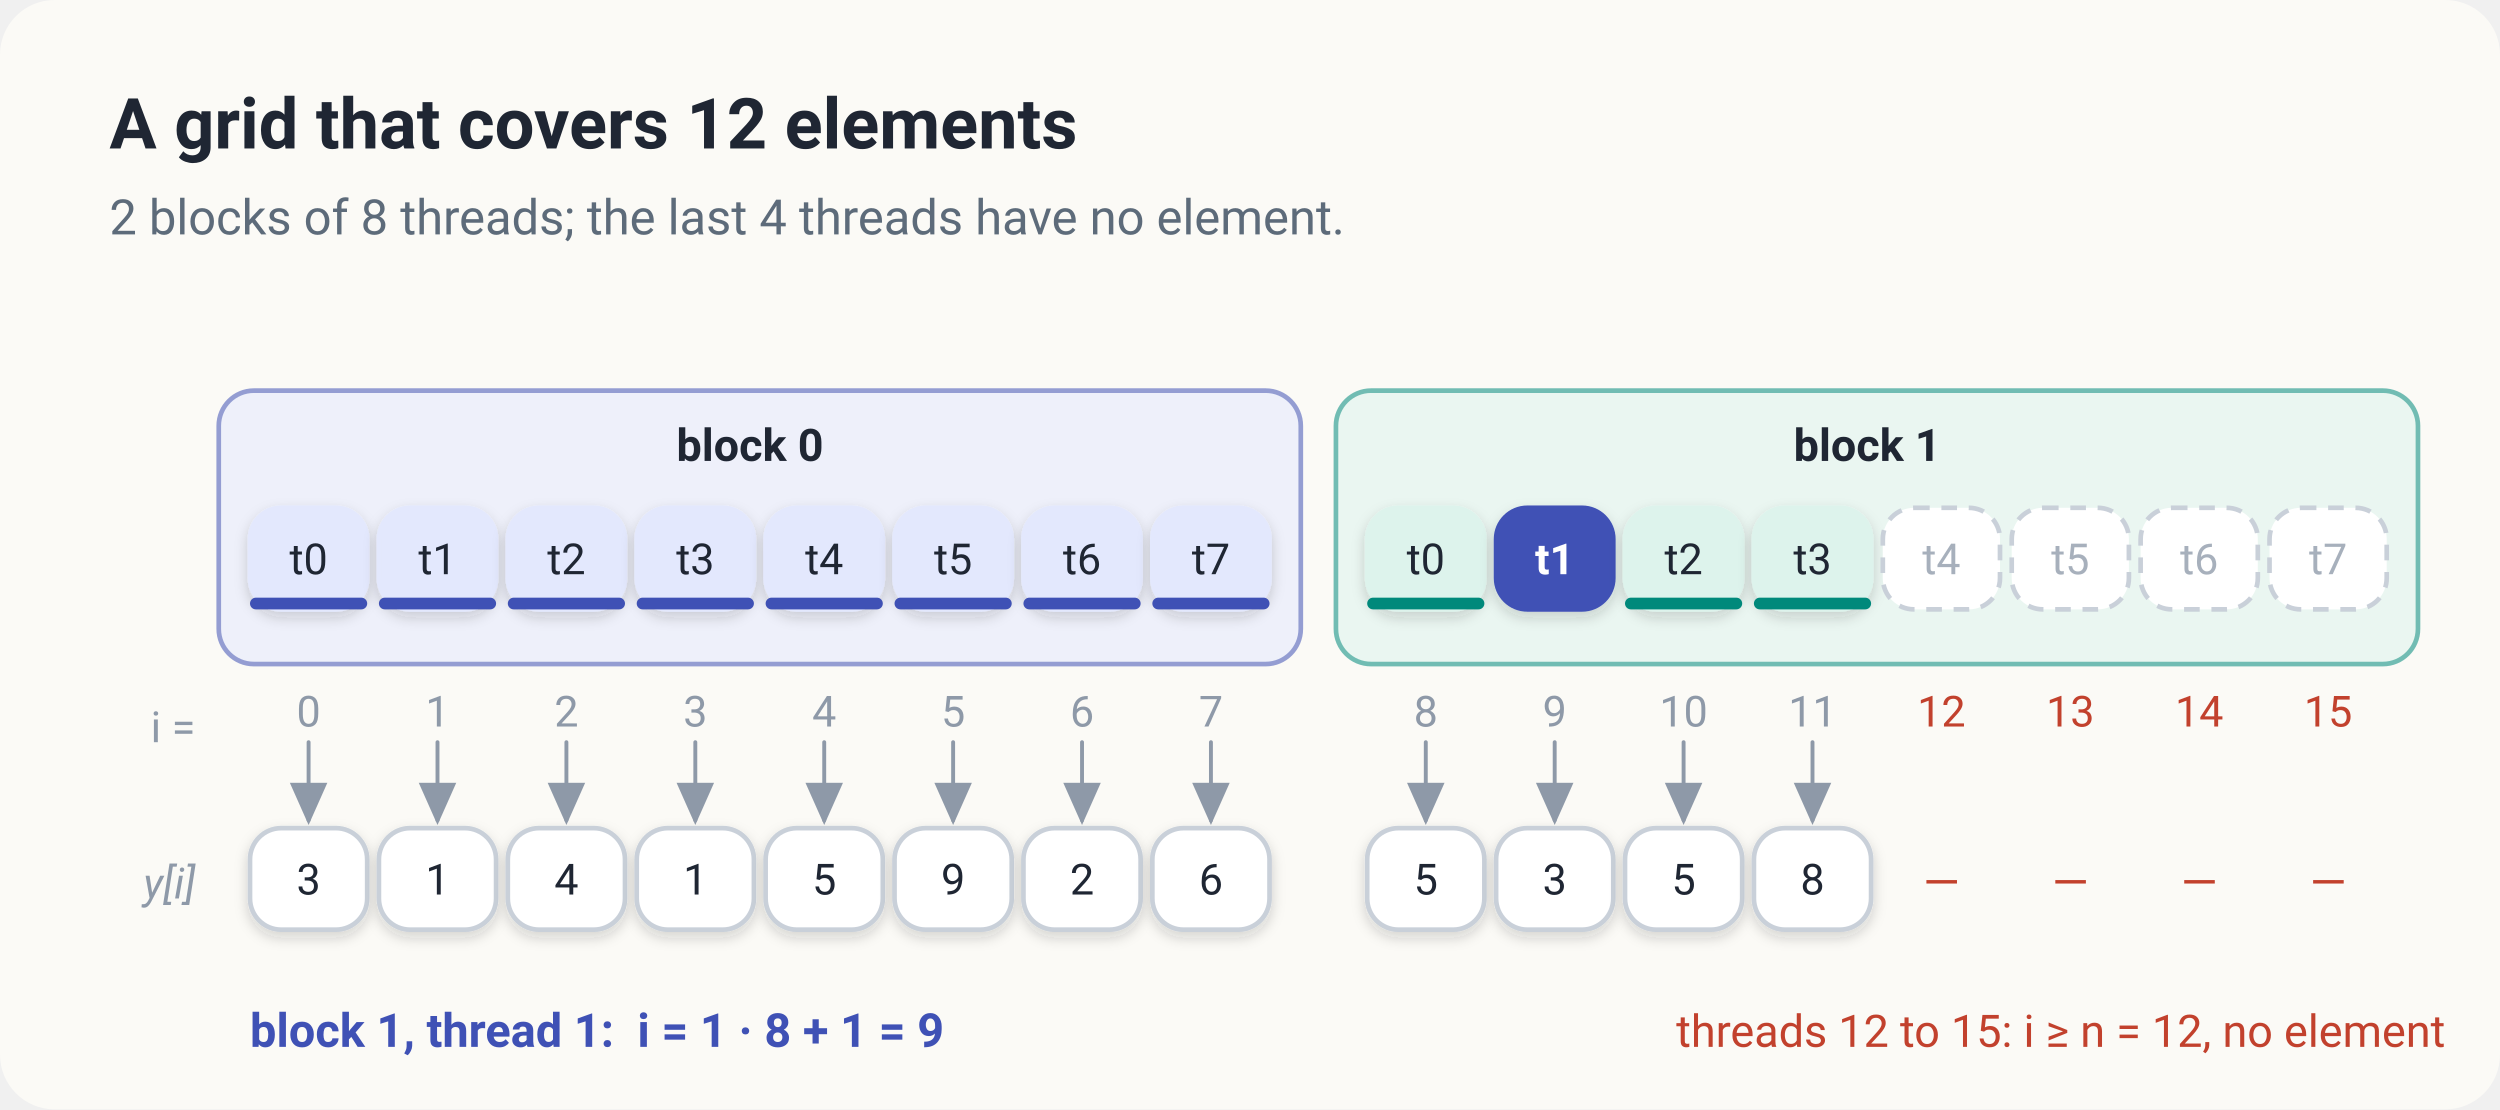
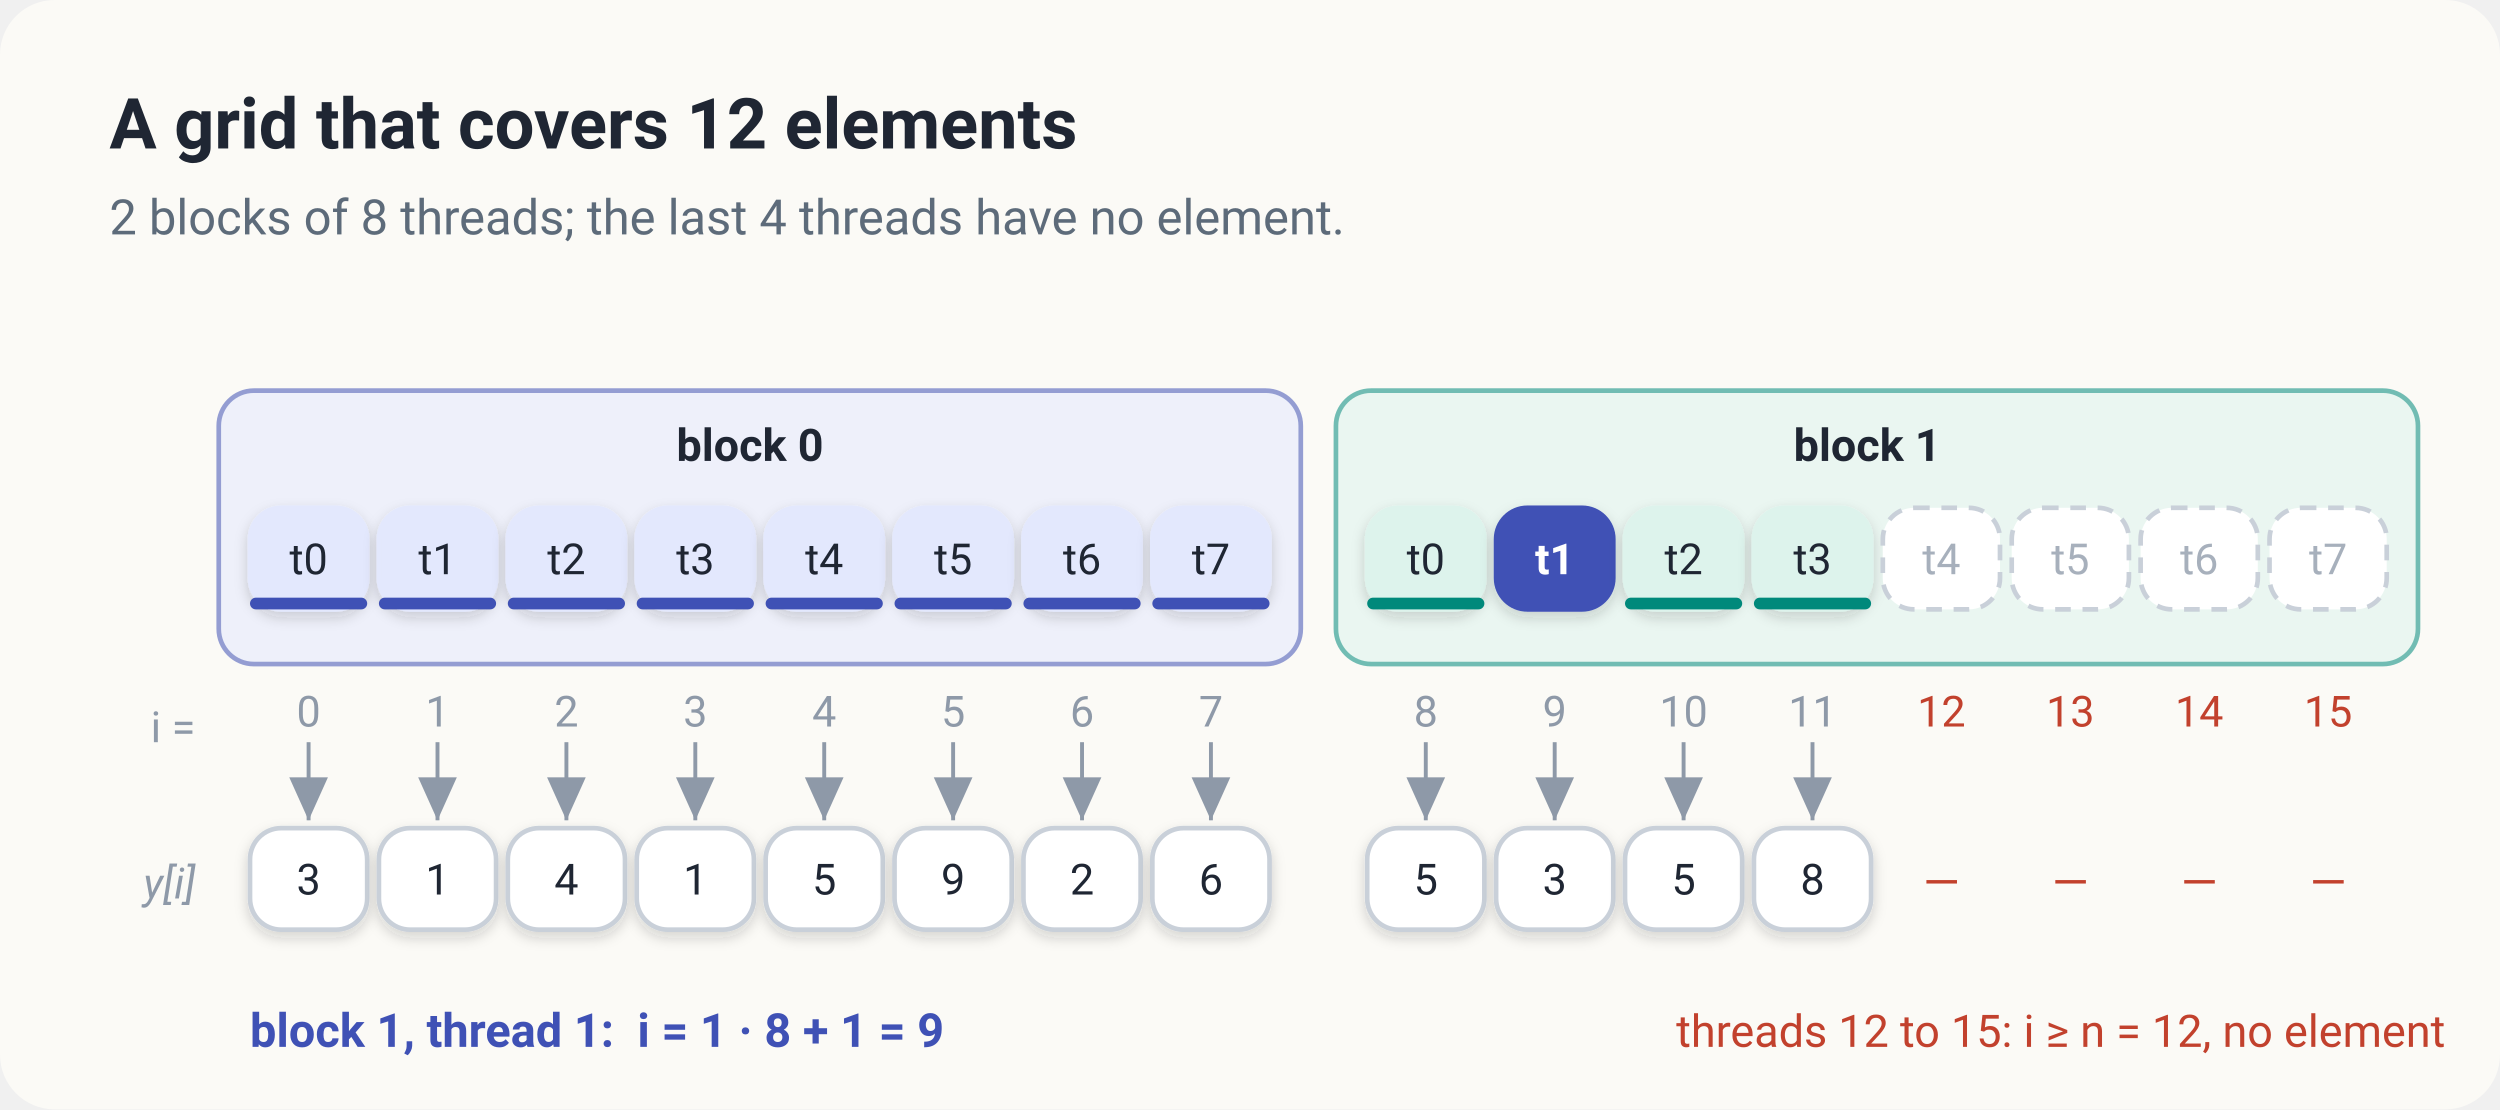
<svg xmlns="http://www.w3.org/2000/svg" viewBox="0 0 640 284" width="640" height="284" role="img" aria-label="The grid for n = 12 with blocks of 8 threads: 2 blocks, 16 threads, indices i = 0 to 15. Threads with i from 0 to 11 each own 1 element of y. Threads 12 to 15, the last 4 of block 1, are dashed: i is at least n and they have no element. Thread 1 of block 1 is highlighted: i = 1 times 8 plus 1 = 9.">
  <style>
    text { font-family: Roboto, Inter, "Segoe UI", "Helvetica Neue", Arial, sans-serif; }
    .mono { font-family: "JetBrains Mono", "SF Mono", Menlo, Consolas, monospace; }
  </style>
  <defs>
-     <marker id="m-hi" viewBox="0 0 10 10" refX="8.5" refY="5" markerUnits="userSpaceOnUse" markerWidth="12" markerHeight="12" orient="auto">
-       <path d="M0.5,1 L9.5,5 L0.5,9 Z" fill="#3F51B5" />
+     <marker id="m-hi" viewBox="0 0 10 10" refX="10" refY="5" markerUnits="userSpaceOnUse" markerWidth="11" markerHeight="11" orient="auto">
+       <path d="M0,0.5 L10,5 L0,9.5 Z" fill="#3F51B5" />
    </marker>
-     <marker id="m-grey" viewBox="0 0 10 10" refX="8.5" refY="5" markerUnits="userSpaceOnUse" markerWidth="12" markerHeight="12" orient="auto">
-       <path d="M0.5,1 L9.5,5 L0.5,9 Z" fill="#8E99A8" />
+     <marker id="m-grey" viewBox="0 0 10 10" refX="10" refY="5" markerUnits="userSpaceOnUse" markerWidth="11" markerHeight="11" orient="auto">
+       <path d="M0,0.5 L10,5 L0,9.5 Z" fill="#8E99A8" />
    </marker>
-     <marker id="m-red" viewBox="0 0 10 10" refX="8.5" refY="5" markerUnits="userSpaceOnUse" markerWidth="12" markerHeight="12" orient="auto">
-       <path d="M0.5,1 L9.5,5 L0.5,9 Z" fill="#C2412D" />
+     <marker id="m-red" viewBox="0 0 10 10" refX="10" refY="5" markerUnits="userSpaceOnUse" markerWidth="11" markerHeight="11" orient="auto">
+       <path d="M0,0.5 L10,5 L0,9.5 Z" fill="#C2412D" />
    </marker>
-     <marker id="m-ink" viewBox="0 0 10 10" refX="8.5" refY="5" markerUnits="userSpaceOnUse" markerWidth="12" markerHeight="12" orient="auto">
-       <path d="M0.5,1 L9.5,5 L0.5,9 Z" fill="#1F2633" />
+     <marker id="m-ink" viewBox="0 0 10 10" refX="10" refY="5" markerUnits="userSpaceOnUse" markerWidth="11" markerHeight="11" orient="auto">
+       <path d="M0,0.5 L10,5 L0,9.5 Z" fill="#1F2633" />
    </marker>
-     <marker id="m-green" viewBox="0 0 10 10" refX="8.5" refY="5" markerUnits="userSpaceOnUse" markerWidth="12" markerHeight="12" orient="auto">
-       <path d="M0.5,1 L9.5,5 L0.5,9 Z" fill="#2E8B57" />
+     <marker id="m-green" viewBox="0 0 10 10" refX="10" refY="5" markerUnits="userSpaceOnUse" markerWidth="11" markerHeight="11" orient="auto">
+       <path d="M0,0.5 L10,5 L0,9.5 Z" fill="#2E8B57" />
    </marker>
-     <marker id="m-blue" viewBox="0 0 10 10" refX="8.5" refY="5" markerUnits="userSpaceOnUse" markerWidth="12" markerHeight="12" orient="auto">
-       <path d="M0.5,1 L9.5,5 L0.5,9 Z" fill="#3F51B5" />
+     <marker id="m-blue" viewBox="0 0 10 10" refX="10" refY="5" markerUnits="userSpaceOnUse" markerWidth="11" markerHeight="11" orient="auto">
+       <path d="M0,0.5 L10,5 L0,9.5 Z" fill="#3F51B5" />
    </marker>
-     <marker id="m-mint" viewBox="0 0 10 10" refX="8.5" refY="5" markerUnits="userSpaceOnUse" markerWidth="12" markerHeight="12" orient="auto">
-       <path d="M0.5,1 L9.5,5 L0.5,9 Z" fill="#00897B" />
+     <marker id="m-mint" viewBox="0 0 10 10" refX="10" refY="5" markerUnits="userSpaceOnUse" markerWidth="11" markerHeight="11" orient="auto">
+       <path d="M0,0.5 L10,5 L0,9.5 Z" fill="#00897B" />
    </marker>
-     <marker id="m-peach" viewBox="0 0 10 10" refX="8.5" refY="5" markerUnits="userSpaceOnUse" markerWidth="12" markerHeight="12" orient="auto">
-       <path d="M0.5,1 L9.5,5 L0.5,9 Z" fill="#E65100" />
+     <marker id="m-peach" viewBox="0 0 10 10" refX="10" refY="5" markerUnits="userSpaceOnUse" markerWidth="11" markerHeight="11" orient="auto">
+       <path d="M0,0.5 L10,5 L0,9.5 Z" fill="#E65100" />
    </marker>
-     <marker id="m-pink" viewBox="0 0 10 10" refX="8.5" refY="5" markerUnits="userSpaceOnUse" markerWidth="12" markerHeight="12" orient="auto">
-       <path d="M0.5,1 L9.5,5 L0.5,9 Z" fill="#C2185B" />
+     <marker id="m-pink" viewBox="0 0 10 10" refX="10" refY="5" markerUnits="userSpaceOnUse" markerWidth="11" markerHeight="11" orient="auto">
+       <path d="M0,0.5 L10,5 L0,9.5 Z" fill="#C2185B" />
    </marker>
    <filter id="elev" x="-20%" y="-20%" width="140%" height="160%">
      <feDropShadow dx="0" dy="1.5" stdDeviation="1.6" flood-color="#1F2633" flood-opacity="0.18" />
    </filter>
  </defs>
  <rect width="640" height="284" rx="14" fill="#FBFAF6" />
  <text x="28.0" y="38.0" font-size="18" fill="#1F2633" text-anchor="start" font-weight="700" xml:space="preserve">A grid that covers 12 elements</text>
  <text x="28.0" y="60.0" font-size="12.5" fill="#5D6B7A" text-anchor="start" font-weight="400" xml:space="preserve">2 blocks of 8 threads; the last 4 threads have no element.</text>
  <g transform="translate(0,78)">
    <rect x="56.0" y="22.0" width="277.0" height="70.0" rx="9" fill="#E3E8FD" stroke="#3F51B5" stroke-width="1.2" opacity="0.55" />
    <text x="192.0" y="40.0" font-size="11.5" fill="#1F2633" text-anchor="middle" font-weight="600" xml:space="preserve">block 0</text>
    <rect x="64.0" y="52.0" width="30.0" height="26.0" rx="8" fill="#E3E8FD" stroke="#E3E8FD" stroke-width="1.2" filter="url(#elev)" />
    <rect x="64.0" y="75.0" width="30.0" height="3" rx="1.5" fill="#3F51B5" />
    <text x="79.0" y="69.0" font-size="11" fill="#1F2633" text-anchor="middle" font-weight="400" xml:space="preserve">t0</text>
    <text x="79.0" y="108.0" font-size="11" fill="#8E99A8" text-anchor="middle" font-weight="400" xml:space="preserve">0</text>
-     <line x1="79.0" y1="112.0" x2="79.0" y2="132.0" stroke="#8E99A8" stroke-width="1" stroke-linecap="round" marker-end="url(#m-grey)" />
+     <line x1="79.0" y1="112.0" x2="79.0" y2="132.0" stroke="#8E99A8" stroke-width="1" marker-end="url(#m-grey)" />
    <rect x="64.0" y="134.0" width="30.0" height="26.0" rx="8" fill="#FFFFFF" stroke="#C9D0D9" stroke-width="1.2" filter="url(#elev)" />
    <text x="79.0" y="151.0" font-size="11" fill="#1F2633" text-anchor="middle" font-weight="400" xml:space="preserve">3</text>
    <rect x="97.0" y="52.0" width="30.0" height="26.0" rx="8" fill="#E3E8FD" stroke="#E3E8FD" stroke-width="1.2" filter="url(#elev)" />
    <rect x="97.0" y="75.0" width="30.0" height="3" rx="1.5" fill="#3F51B5" />
    <text x="112.0" y="69.0" font-size="11" fill="#1F2633" text-anchor="middle" font-weight="400" xml:space="preserve">t1</text>
    <text x="112.0" y="108.0" font-size="11" fill="#8E99A8" text-anchor="middle" font-weight="400" xml:space="preserve">1</text>
-     <line x1="112.0" y1="112.0" x2="112.0" y2="132.0" stroke="#8E99A8" stroke-width="1" stroke-linecap="round" marker-end="url(#m-grey)" />
+     <line x1="112.0" y1="112.0" x2="112.0" y2="132.0" stroke="#8E99A8" stroke-width="1" marker-end="url(#m-grey)" />
    <rect x="97.0" y="134.0" width="30.0" height="26.0" rx="8" fill="#FFFFFF" stroke="#C9D0D9" stroke-width="1.2" filter="url(#elev)" />
    <text x="112.0" y="151.0" font-size="11" fill="#1F2633" text-anchor="middle" font-weight="400" xml:space="preserve">1</text>
    <rect x="130.0" y="52.0" width="30.0" height="26.0" rx="8" fill="#E3E8FD" stroke="#E3E8FD" stroke-width="1.2" filter="url(#elev)" />
    <rect x="130.0" y="75.0" width="30.0" height="3" rx="1.5" fill="#3F51B5" />
    <text x="145.0" y="69.0" font-size="11" fill="#1F2633" text-anchor="middle" font-weight="400" xml:space="preserve">t2</text>
    <text x="145.0" y="108.0" font-size="11" fill="#8E99A8" text-anchor="middle" font-weight="400" xml:space="preserve">2</text>
-     <line x1="145.0" y1="112.0" x2="145.0" y2="132.0" stroke="#8E99A8" stroke-width="1" stroke-linecap="round" marker-end="url(#m-grey)" />
+     <line x1="145.0" y1="112.0" x2="145.0" y2="132.0" stroke="#8E99A8" stroke-width="1" marker-end="url(#m-grey)" />
    <rect x="130.0" y="134.0" width="30.0" height="26.0" rx="8" fill="#FFFFFF" stroke="#C9D0D9" stroke-width="1.2" filter="url(#elev)" />
    <text x="145.0" y="151.0" font-size="11" fill="#1F2633" text-anchor="middle" font-weight="400" xml:space="preserve">4</text>
    <rect x="163.0" y="52.0" width="30.0" height="26.0" rx="8" fill="#E3E8FD" stroke="#E3E8FD" stroke-width="1.2" filter="url(#elev)" />
    <rect x="163.0" y="75.0" width="30.0" height="3" rx="1.5" fill="#3F51B5" />
    <text x="178.0" y="69.0" font-size="11" fill="#1F2633" text-anchor="middle" font-weight="400" xml:space="preserve">t3</text>
    <text x="178.0" y="108.0" font-size="11" fill="#8E99A8" text-anchor="middle" font-weight="400" xml:space="preserve">3</text>
-     <line x1="178.0" y1="112.0" x2="178.0" y2="132.0" stroke="#8E99A8" stroke-width="1" stroke-linecap="round" marker-end="url(#m-grey)" />
+     <line x1="178.0" y1="112.0" x2="178.0" y2="132.0" stroke="#8E99A8" stroke-width="1" marker-end="url(#m-grey)" />
    <rect x="163.0" y="134.0" width="30.0" height="26.0" rx="8" fill="#FFFFFF" stroke="#C9D0D9" stroke-width="1.2" filter="url(#elev)" />
    <text x="178.0" y="151.0" font-size="11" fill="#1F2633" text-anchor="middle" font-weight="400" xml:space="preserve">1</text>
    <rect x="196.0" y="52.0" width="30.0" height="26.0" rx="8" fill="#E3E8FD" stroke="#E3E8FD" stroke-width="1.2" filter="url(#elev)" />
    <rect x="196.0" y="75.0" width="30.0" height="3" rx="1.5" fill="#3F51B5" />
    <text x="211.0" y="69.0" font-size="11" fill="#1F2633" text-anchor="middle" font-weight="400" xml:space="preserve">t4</text>
    <text x="211.0" y="108.0" font-size="11" fill="#8E99A8" text-anchor="middle" font-weight="400" xml:space="preserve">4</text>
-     <line x1="211.0" y1="112.0" x2="211.0" y2="132.0" stroke="#8E99A8" stroke-width="1" stroke-linecap="round" marker-end="url(#m-grey)" />
+     <line x1="211.0" y1="112.0" x2="211.0" y2="132.0" stroke="#8E99A8" stroke-width="1" marker-end="url(#m-grey)" />
    <rect x="196.0" y="134.0" width="30.0" height="26.0" rx="8" fill="#FFFFFF" stroke="#C9D0D9" stroke-width="1.2" filter="url(#elev)" />
    <text x="211.0" y="151.0" font-size="11" fill="#1F2633" text-anchor="middle" font-weight="400" xml:space="preserve">5</text>
    <rect x="229.0" y="52.0" width="30.0" height="26.0" rx="8" fill="#E3E8FD" stroke="#E3E8FD" stroke-width="1.2" filter="url(#elev)" />
    <rect x="229.0" y="75.0" width="30.0" height="3" rx="1.5" fill="#3F51B5" />
    <text x="244.0" y="69.0" font-size="11" fill="#1F2633" text-anchor="middle" font-weight="400" xml:space="preserve">t5</text>
    <text x="244.0" y="108.0" font-size="11" fill="#8E99A8" text-anchor="middle" font-weight="400" xml:space="preserve">5</text>
-     <line x1="244.0" y1="112.0" x2="244.0" y2="132.0" stroke="#8E99A8" stroke-width="1" stroke-linecap="round" marker-end="url(#m-grey)" />
+     <line x1="244.0" y1="112.0" x2="244.0" y2="132.0" stroke="#8E99A8" stroke-width="1" marker-end="url(#m-grey)" />
    <rect x="229.0" y="134.0" width="30.0" height="26.0" rx="8" fill="#FFFFFF" stroke="#C9D0D9" stroke-width="1.2" filter="url(#elev)" />
    <text x="244.0" y="151.0" font-size="11" fill="#1F2633" text-anchor="middle" font-weight="400" xml:space="preserve">9</text>
    <rect x="262.0" y="52.0" width="30.0" height="26.0" rx="8" fill="#E3E8FD" stroke="#E3E8FD" stroke-width="1.2" filter="url(#elev)" />
    <rect x="262.0" y="75.0" width="30.0" height="3" rx="1.5" fill="#3F51B5" />
    <text x="277.0" y="69.0" font-size="11" fill="#1F2633" text-anchor="middle" font-weight="400" xml:space="preserve">t6</text>
    <text x="277.0" y="108.0" font-size="11" fill="#8E99A8" text-anchor="middle" font-weight="400" xml:space="preserve">6</text>
-     <line x1="277.0" y1="112.0" x2="277.0" y2="132.0" stroke="#8E99A8" stroke-width="1" stroke-linecap="round" marker-end="url(#m-grey)" />
+     <line x1="277.0" y1="112.0" x2="277.0" y2="132.0" stroke="#8E99A8" stroke-width="1" marker-end="url(#m-grey)" />
    <rect x="262.0" y="134.0" width="30.0" height="26.0" rx="8" fill="#FFFFFF" stroke="#C9D0D9" stroke-width="1.2" filter="url(#elev)" />
    <text x="277.0" y="151.0" font-size="11" fill="#1F2633" text-anchor="middle" font-weight="400" xml:space="preserve">2</text>
    <rect x="295.0" y="52.0" width="30.0" height="26.0" rx="8" fill="#E3E8FD" stroke="#E3E8FD" stroke-width="1.2" filter="url(#elev)" />
    <rect x="295.0" y="75.0" width="30.0" height="3" rx="1.5" fill="#3F51B5" />
    <text x="310.0" y="69.0" font-size="11" fill="#1F2633" text-anchor="middle" font-weight="400" xml:space="preserve">t7</text>
    <text x="310.0" y="108.0" font-size="11" fill="#8E99A8" text-anchor="middle" font-weight="400" xml:space="preserve">7</text>
-     <line x1="310.0" y1="112.0" x2="310.0" y2="132.0" stroke="#8E99A8" stroke-width="1" stroke-linecap="round" marker-end="url(#m-grey)" />
+     <line x1="310.0" y1="112.0" x2="310.0" y2="132.0" stroke="#8E99A8" stroke-width="1" marker-end="url(#m-grey)" />
    <rect x="295.0" y="134.0" width="30.0" height="26.0" rx="8" fill="#FFFFFF" stroke="#C9D0D9" stroke-width="1.2" filter="url(#elev)" />
    <text x="310.0" y="151.0" font-size="11" fill="#1F2633" text-anchor="middle" font-weight="400" xml:space="preserve">6</text>
    <rect x="342.0" y="22.0" width="277.0" height="70.0" rx="9" fill="#DDF3EC" stroke="#00897B" stroke-width="1.2" opacity="0.55" />
    <text x="478.0" y="40.0" font-size="11.5" fill="#1F2633" text-anchor="middle" font-weight="600" xml:space="preserve">block 1</text>
    <rect x="350.0" y="52.0" width="30.0" height="26.0" rx="8" fill="#DDF3EC" stroke="#DDF3EC" stroke-width="1.2" filter="url(#elev)" />
    <rect x="350.0" y="75.0" width="30.0" height="3" rx="1.5" fill="#00897B" />
    <text x="365.0" y="69.0" font-size="11" fill="#1F2633" text-anchor="middle" font-weight="400" xml:space="preserve">t0</text>
    <text x="365.0" y="108.0" font-size="11" fill="#8E99A8" text-anchor="middle" font-weight="400" xml:space="preserve">8</text>
-     <line x1="365.0" y1="112.0" x2="365.0" y2="132.0" stroke="#8E99A8" stroke-width="1" stroke-linecap="round" marker-end="url(#m-grey)" />
+     <line x1="365.0" y1="112.0" x2="365.0" y2="132.0" stroke="#8E99A8" stroke-width="1" marker-end="url(#m-grey)" />
    <rect x="350.0" y="134.0" width="30.0" height="26.0" rx="8" fill="#FFFFFF" stroke="#C9D0D9" stroke-width="1.2" filter="url(#elev)" />
    <text x="365.0" y="151.0" font-size="11" fill="#1F2633" text-anchor="middle" font-weight="400" xml:space="preserve">5</text>
    <rect x="383.0" y="52.0" width="30.0" height="26.0" rx="8" fill="#3F51B5" stroke="#3F51B5" stroke-width="1.2" filter="url(#elev)" />
    <text x="398.0" y="69.0" font-size="11" fill="#FFFFFF" text-anchor="middle" font-weight="700" xml:space="preserve">t1</text>
    <text x="398.0" y="108.0" font-size="11" fill="#8E99A8" text-anchor="middle" font-weight="400" xml:space="preserve">9</text>
-     <line x1="398.0" y1="112.0" x2="398.0" y2="132.0" stroke="#8E99A8" stroke-width="1" stroke-linecap="round" marker-end="url(#m-grey)" />
+     <line x1="398.0" y1="112.0" x2="398.0" y2="132.0" stroke="#8E99A8" stroke-width="1" marker-end="url(#m-grey)" />
    <rect x="383.0" y="134.0" width="30.0" height="26.0" rx="8" fill="#FFFFFF" stroke="#C9D0D9" stroke-width="1.2" filter="url(#elev)" />
    <text x="398.0" y="151.0" font-size="11" fill="#1F2633" text-anchor="middle" font-weight="400" xml:space="preserve">3</text>
    <rect x="416.0" y="52.0" width="30.0" height="26.0" rx="8" fill="#DDF3EC" stroke="#DDF3EC" stroke-width="1.2" filter="url(#elev)" />
    <rect x="416.0" y="75.0" width="30.0" height="3" rx="1.5" fill="#00897B" />
    <text x="431.0" y="69.0" font-size="11" fill="#1F2633" text-anchor="middle" font-weight="400" xml:space="preserve">t2</text>
    <text x="431.0" y="108.0" font-size="11" fill="#8E99A8" text-anchor="middle" font-weight="400" xml:space="preserve">10</text>
-     <line x1="431.0" y1="112.0" x2="431.0" y2="132.0" stroke="#8E99A8" stroke-width="1" stroke-linecap="round" marker-end="url(#m-grey)" />
+     <line x1="431.0" y1="112.0" x2="431.0" y2="132.0" stroke="#8E99A8" stroke-width="1" marker-end="url(#m-grey)" />
    <rect x="416.0" y="134.0" width="30.0" height="26.0" rx="8" fill="#FFFFFF" stroke="#C9D0D9" stroke-width="1.2" filter="url(#elev)" />
    <text x="431.0" y="151.0" font-size="11" fill="#1F2633" text-anchor="middle" font-weight="400" xml:space="preserve">5</text>
    <rect x="449.0" y="52.0" width="30.0" height="26.0" rx="8" fill="#DDF3EC" stroke="#DDF3EC" stroke-width="1.2" filter="url(#elev)" />
    <rect x="449.0" y="75.0" width="30.0" height="3" rx="1.5" fill="#00897B" />
    <text x="464.0" y="69.0" font-size="11" fill="#1F2633" text-anchor="middle" font-weight="400" xml:space="preserve">t3</text>
    <text x="464.0" y="108.0" font-size="11" fill="#8E99A8" text-anchor="middle" font-weight="400" xml:space="preserve">11</text>
-     <line x1="464.0" y1="112.0" x2="464.0" y2="132.0" stroke="#8E99A8" stroke-width="1" stroke-linecap="round" marker-end="url(#m-grey)" />
+     <line x1="464.0" y1="112.0" x2="464.0" y2="132.0" stroke="#8E99A8" stroke-width="1" marker-end="url(#m-grey)" />
    <rect x="449.0" y="134.0" width="30.0" height="26.0" rx="8" fill="#FFFFFF" stroke="#C9D0D9" stroke-width="1.2" filter="url(#elev)" />
    <text x="464.0" y="151.0" font-size="11" fill="#1F2633" text-anchor="middle" font-weight="400" xml:space="preserve">8</text>
    <rect x="482.0" y="52.0" width="30.0" height="26.0" rx="8" fill="#FFFFFF" stroke="#C9D0D9" stroke-width="1.2" stroke-dasharray="4 3" />
    <text x="497.0" y="69.0" font-size="11" fill="#A7B0BC" text-anchor="middle" font-weight="400" xml:space="preserve">t4</text>
    <text x="497.0" y="108.0" font-size="11" fill="#C2412D" text-anchor="middle" font-weight="400" xml:space="preserve">12</text>
    <text x="497.0" y="152.0" font-size="12" fill="#C2412D" text-anchor="middle" font-weight="400" xml:space="preserve">—</text>
    <rect x="515.0" y="52.0" width="30.0" height="26.0" rx="8" fill="#FFFFFF" stroke="#C9D0D9" stroke-width="1.2" stroke-dasharray="4 3" />
    <text x="530.0" y="69.0" font-size="11" fill="#A7B0BC" text-anchor="middle" font-weight="400" xml:space="preserve">t5</text>
    <text x="530.0" y="108.0" font-size="11" fill="#C2412D" text-anchor="middle" font-weight="400" xml:space="preserve">13</text>
    <text x="530.0" y="152.0" font-size="12" fill="#C2412D" text-anchor="middle" font-weight="400" xml:space="preserve">—</text>
    <rect x="548.0" y="52.0" width="30.0" height="26.0" rx="8" fill="#FFFFFF" stroke="#C9D0D9" stroke-width="1.2" stroke-dasharray="4 3" />
    <text x="563.0" y="69.0" font-size="11" fill="#A7B0BC" text-anchor="middle" font-weight="400" xml:space="preserve">t6</text>
    <text x="563.0" y="108.0" font-size="11" fill="#C2412D" text-anchor="middle" font-weight="400" xml:space="preserve">14</text>
    <text x="563.0" y="152.0" font-size="12" fill="#C2412D" text-anchor="middle" font-weight="400" xml:space="preserve">—</text>
    <rect x="581.0" y="52.0" width="30.0" height="26.0" rx="8" fill="#FFFFFF" stroke="#C9D0D9" stroke-width="1.2" stroke-dasharray="4 3" />
    <text x="596.0" y="69.0" font-size="11" fill="#A7B0BC" text-anchor="middle" font-weight="400" xml:space="preserve">t7</text>
    <text x="596.0" y="108.0" font-size="11" fill="#C2412D" text-anchor="middle" font-weight="400" xml:space="preserve">15</text>
    <text x="596.0" y="152.0" font-size="12" fill="#C2412D" text-anchor="middle" font-weight="400" xml:space="preserve">—</text>
    <text x="50.0" y="112.0" font-size="11" fill="#8E99A8" text-anchor="end" font-weight="400" xml:space="preserve">i =</text>
    <text x="50.0" y="152.0" font-size="11" fill="#8E99A8" text-anchor="end" font-weight="400" font-style="italic" xml:space="preserve">y[i]</text>
    <text x="626.0" y="190.0" font-size="11.5" fill="#C2412D" text-anchor="end" font-weight="400" xml:space="preserve">threads 12 to 15: i ≥ n = 12, no element</text>
    <text x="64.0" y="190.0" font-size="12" fill="#3F51B5" text-anchor="start" font-weight="600" xml:space="preserve">block 1, thread 1:  i = 1 · 8 + 1 = 9</text>
  </g>
</svg>
